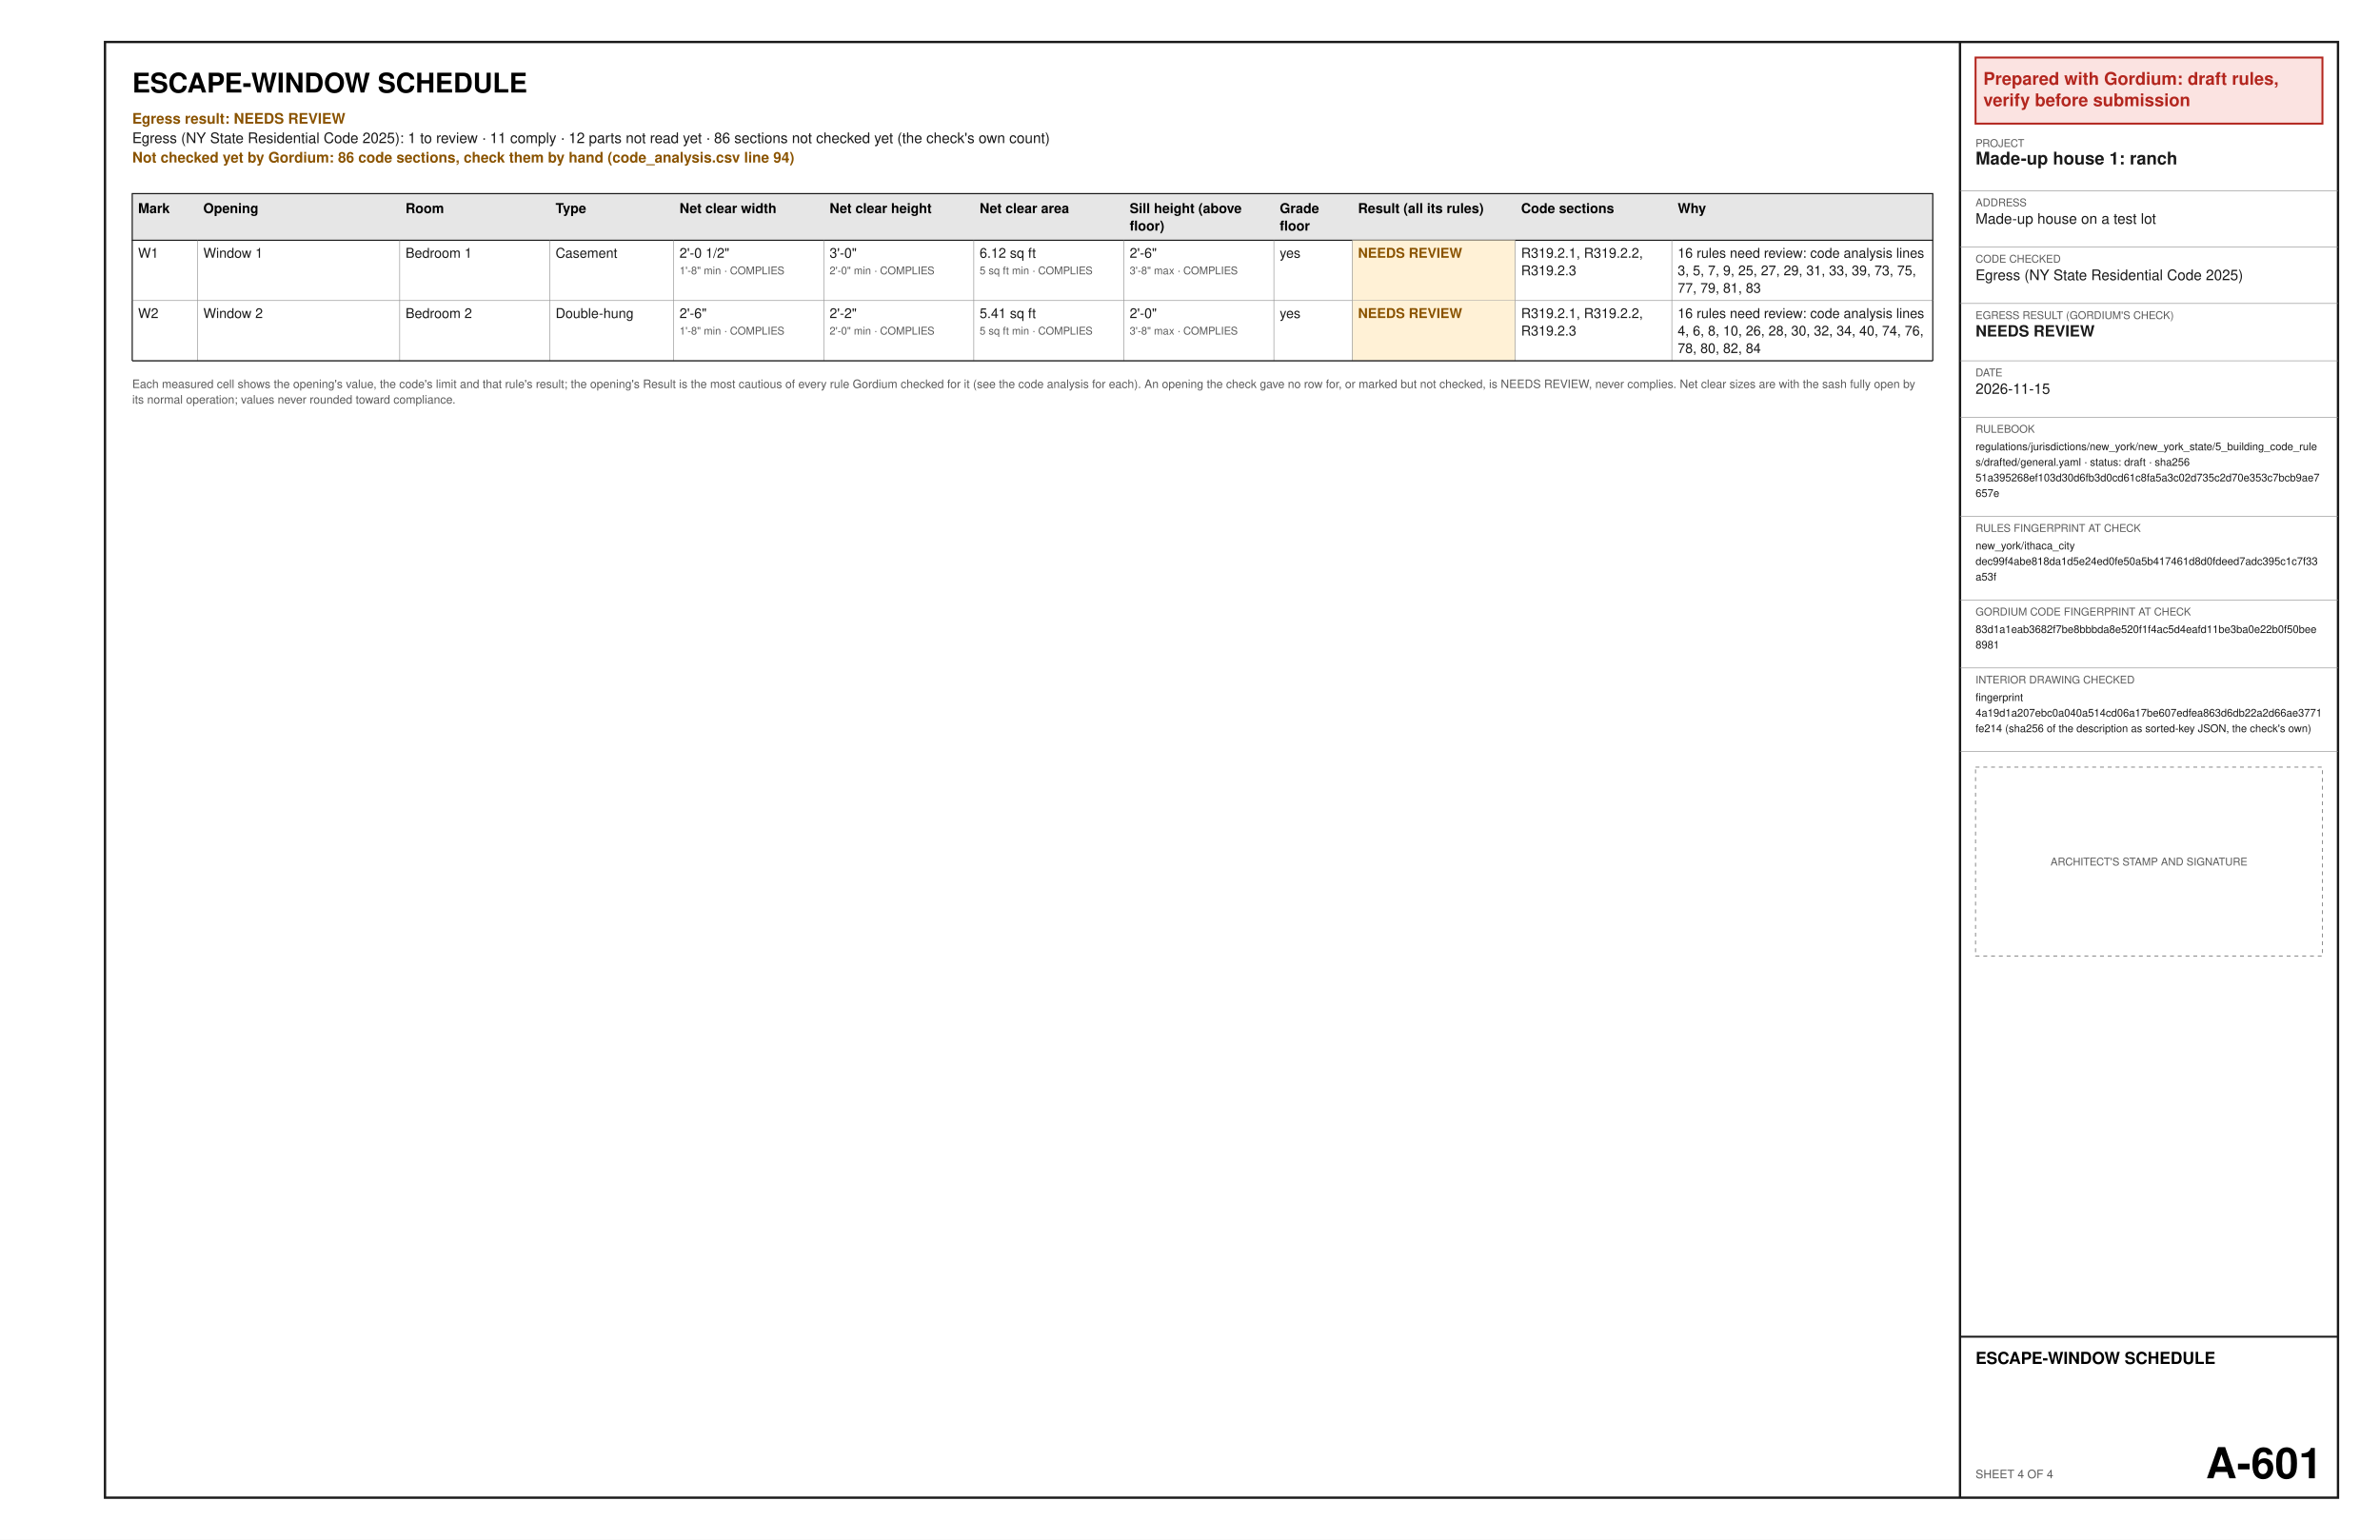
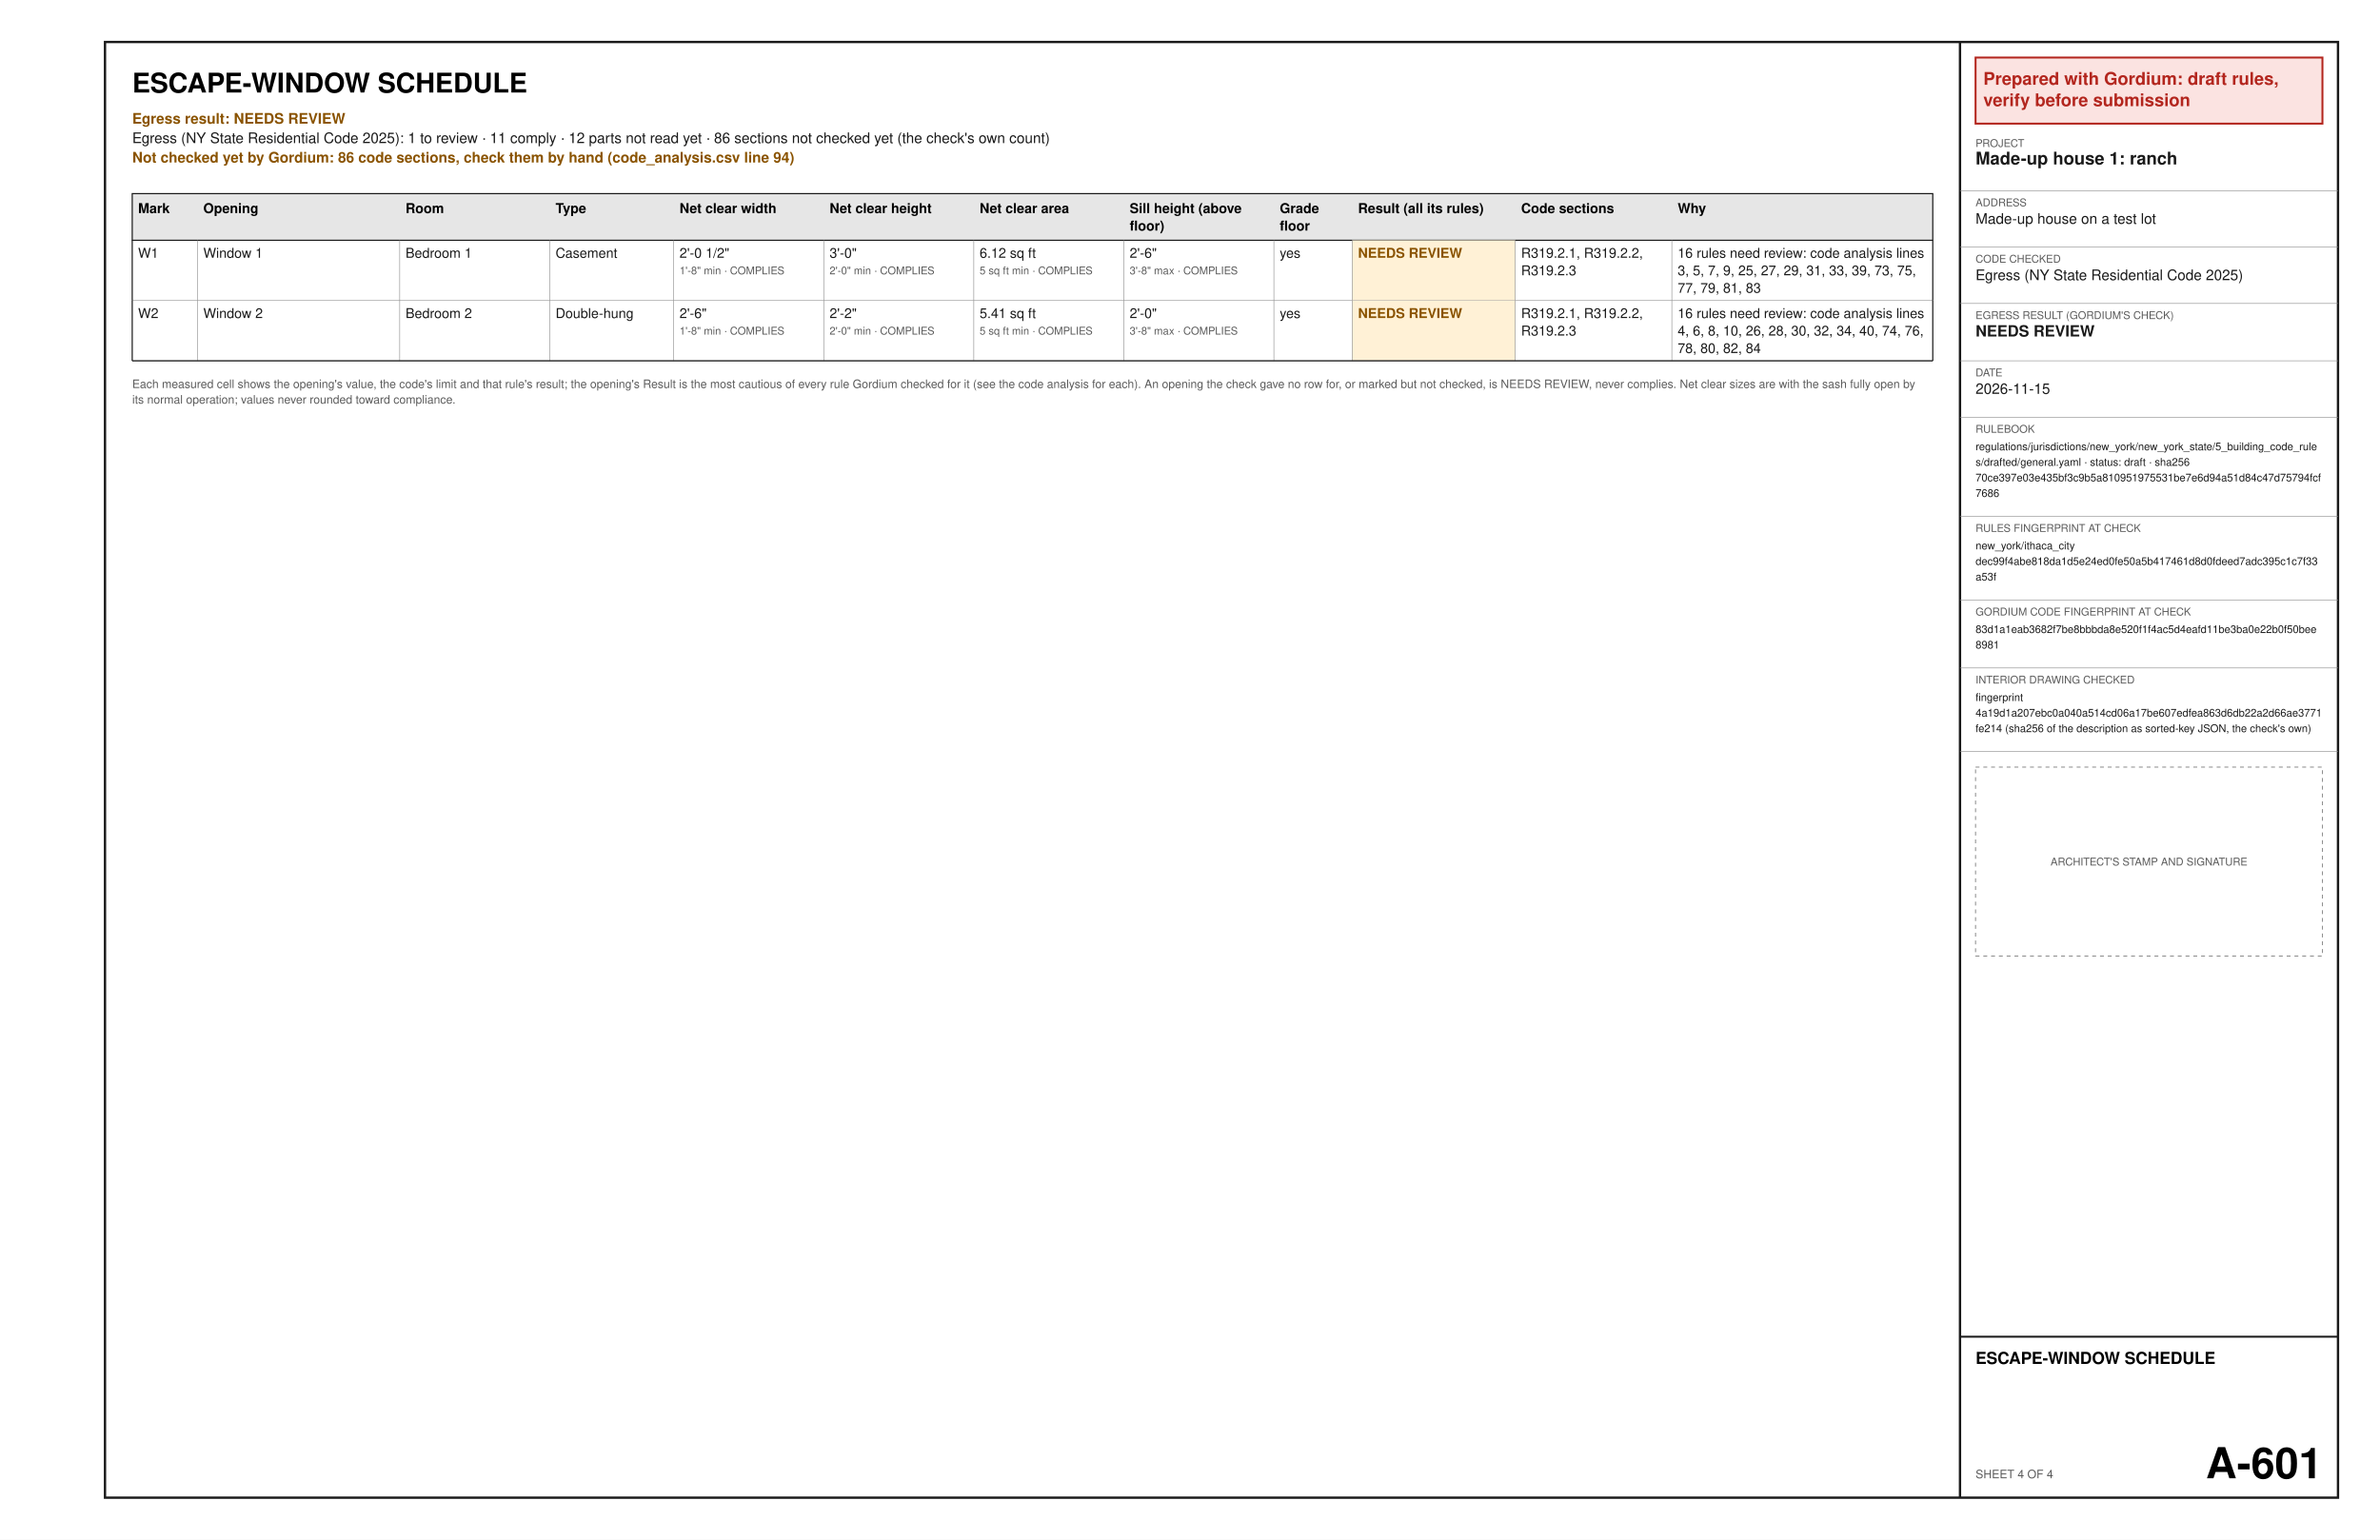
<svg xmlns="http://www.w3.org/2000/svg" width="17in" height="11in" viewBox="0 0 1224 792" font-family="Helvetica, Arial, sans-serif">
  <rect x="0" y="0" width="1224" height="792" fill="#ffffff" />
  <text x="68" y="47.6" font-size="14" font-weight="bold" text-anchor="start" fill="#000000" xml:space="preserve">ESCAPE-WINDOW SCHEDULE</text>
  <text x="68" y="63.6" font-size="7.5" font-weight="bold" text-anchor="start" fill="#8a5300" xml:space="preserve">Egress result: NEEDS REVIEW</text>
  <text x="68" y="73.6" font-size="7.5" text-anchor="start" fill="#1a1a1a" xml:space="preserve">Egress (NY State Residential Code 2025): 1 to review · 11 comply · 12 parts not read yet · 86 sections not checked yet (the check's own count)</text>
  <text x="68" y="83.6" font-size="7.5" font-weight="bold" text-anchor="start" fill="#8a5300" xml:space="preserve">Not checked yet by Gordium: 86 code sections, check them by hand (code_analysis.csv line 94)</text>
  <polygon points="68,99.6 994,99.6 994,123.6 68,123.6" fill="#e6e6e6" stroke="#1a1a1a" stroke-width="0.6" />
  <text x="71" y="109.6" font-size="7" font-weight="bold" text-anchor="start" fill="#000000" xml:space="preserve">Mark</text>
  <text x="104.55" y="109.6" font-size="7" font-weight="bold" text-anchor="start" fill="#000000" xml:space="preserve">Opening</text>
  <text x="208.56" y="109.6" font-size="7" font-weight="bold" text-anchor="start" fill="#000000" xml:space="preserve">Room</text>
  <text x="285.72" y="109.6" font-size="7" font-weight="bold" text-anchor="start" fill="#000000" xml:space="preserve">Type</text>
  <text x="349.47" y="109.6" font-size="7" font-weight="bold" text-anchor="start" fill="#000000" xml:space="preserve">Net clear width</text>
  <text x="426.64" y="109.6" font-size="7" font-weight="bold" text-anchor="start" fill="#000000" xml:space="preserve">Net clear height</text>
  <text x="503.8" y="109.6" font-size="7" font-weight="bold" text-anchor="start" fill="#000000" xml:space="preserve">Net clear area</text>
  <text x="580.97" y="109.6" font-size="7" font-weight="bold" text-anchor="start" fill="#000000" xml:space="preserve">Sill height (above</text>
  <text x="580.97" y="118.6" font-size="7" font-weight="bold" text-anchor="start" fill="#000000" xml:space="preserve">floor)</text>
  <text x="658.14" y="109.6" font-size="7" font-weight="bold" text-anchor="start" fill="#000000" xml:space="preserve">Grade</text>
  <text x="658.14" y="118.6" font-size="7" font-weight="bold" text-anchor="start" fill="#000000" xml:space="preserve">floor</text>
  <text x="698.4" y="109.6" font-size="7" font-weight="bold" text-anchor="start" fill="#000000" xml:space="preserve">Result (all its rules)</text>
  <text x="782.28" y="109.6" font-size="7" font-weight="bold" text-anchor="start" fill="#000000" xml:space="preserve">Code sections</text>
  <text x="862.8" y="109.6" font-size="7" font-weight="bold" text-anchor="start" fill="#000000" xml:space="preserve">Why</text>
  <text x="71" y="132.6" font-size="7" text-anchor="start" fill="#1a1a1a" xml:space="preserve">W1</text>
  <text x="104.55" y="132.6" font-size="7" text-anchor="start" fill="#1a1a1a" xml:space="preserve">Window 1</text>
  <text x="208.56" y="132.6" font-size="7" text-anchor="start" fill="#1a1a1a" xml:space="preserve">Bedroom 1</text>
  <text x="285.72" y="132.6" font-size="7" text-anchor="start" fill="#1a1a1a" xml:space="preserve">Casement</text>
  <text x="349.47" y="132.6" font-size="7" text-anchor="start" fill="#1a1a1a" xml:space="preserve">2'-0 1/2"</text>
  <text x="349.47" y="141.1" font-size="5.5" text-anchor="start" fill="#5a5a5a" xml:space="preserve">1'-8" min · COMPLIES</text>
  <text x="426.64" y="132.6" font-size="7" text-anchor="start" fill="#1a1a1a" xml:space="preserve">3'-0"</text>
  <text x="426.64" y="141.1" font-size="5.5" text-anchor="start" fill="#5a5a5a" xml:space="preserve">2'-0" min · COMPLIES</text>
  <text x="503.8" y="132.6" font-size="7" text-anchor="start" fill="#1a1a1a" xml:space="preserve">6.12 sq ft</text>
  <text x="503.8" y="141.1" font-size="5.5" text-anchor="start" fill="#5a5a5a" xml:space="preserve">5 sq ft min · COMPLIES</text>
  <text x="580.97" y="132.6" font-size="7" text-anchor="start" fill="#1a1a1a" xml:space="preserve">2'-6"</text>
  <text x="580.97" y="141.1" font-size="5.5" text-anchor="start" fill="#5a5a5a" xml:space="preserve">3'-8" max · COMPLIES</text>
  <text x="658.14" y="132.6" font-size="7" text-anchor="start" fill="#1a1a1a" xml:space="preserve">yes</text>
  <polygon points="695.4,123.6 779.28,123.6 779.28,154.6 695.4,154.6" fill="#fff1d6" />
  <text x="698.4" y="132.6" font-size="7" font-weight="bold" text-anchor="start" fill="#8a5300" xml:space="preserve">NEEDS REVIEW</text>
  <text x="782.28" y="132.6" font-size="7" text-anchor="start" fill="#1a1a1a" xml:space="preserve">R319.2.1, R319.2.2,</text>
  <text x="782.28" y="141.6" font-size="7" text-anchor="start" fill="#1a1a1a" xml:space="preserve">R319.2.3</text>
  <text x="862.8" y="132.6" font-size="7" text-anchor="start" fill="#1a1a1a" xml:space="preserve">16 rules need review: code analysis lines</text>
  <text x="862.8" y="141.6" font-size="7" text-anchor="start" fill="#1a1a1a" xml:space="preserve">3, 5, 7, 9, 25, 27, 29, 31, 33, 39, 73, 75,</text>
  <text x="862.8" y="150.6" font-size="7" text-anchor="start" fill="#1a1a1a" xml:space="preserve">77, 79, 81, 83</text>
  <line x1="68" y1="154.6" x2="994" y2="154.6" stroke="#8c8c8c" stroke-width="0.3" />
  <line x1="101.55" y1="123.6" x2="101.55" y2="154.6" stroke="#8c8c8c" stroke-width="0.3" />
  <line x1="205.56" y1="123.6" x2="205.56" y2="154.6" stroke="#8c8c8c" stroke-width="0.3" />
  <line x1="282.72" y1="123.6" x2="282.72" y2="154.6" stroke="#8c8c8c" stroke-width="0.3" />
  <line x1="346.47" y1="123.6" x2="346.47" y2="154.6" stroke="#8c8c8c" stroke-width="0.3" />
  <line x1="423.64" y1="123.6" x2="423.64" y2="154.6" stroke="#8c8c8c" stroke-width="0.3" />
  <line x1="500.8" y1="123.6" x2="500.8" y2="154.6" stroke="#8c8c8c" stroke-width="0.3" />
  <line x1="577.97" y1="123.6" x2="577.97" y2="154.6" stroke="#8c8c8c" stroke-width="0.3" />
  <line x1="655.14" y1="123.6" x2="655.14" y2="154.6" stroke="#8c8c8c" stroke-width="0.3" />
  <line x1="695.4" y1="123.6" x2="695.4" y2="154.6" stroke="#8c8c8c" stroke-width="0.3" />
  <line x1="779.28" y1="123.6" x2="779.28" y2="154.6" stroke="#8c8c8c" stroke-width="0.3" />
  <line x1="859.8" y1="123.6" x2="859.8" y2="154.6" stroke="#8c8c8c" stroke-width="0.3" />
  <line x1="68" y1="123.6" x2="68" y2="154.6" stroke="#1a1a1a" stroke-width="0.6" />
  <line x1="994" y1="123.6" x2="994" y2="154.6" stroke="#1a1a1a" stroke-width="0.6" />
  <text x="71" y="163.6" font-size="7" text-anchor="start" fill="#1a1a1a" xml:space="preserve">W2</text>
  <text x="104.55" y="163.6" font-size="7" text-anchor="start" fill="#1a1a1a" xml:space="preserve">Window 2</text>
  <text x="208.56" y="163.6" font-size="7" text-anchor="start" fill="#1a1a1a" xml:space="preserve">Bedroom 2</text>
  <text x="285.72" y="163.6" font-size="7" text-anchor="start" fill="#1a1a1a" xml:space="preserve">Double-hung</text>
  <text x="349.47" y="163.6" font-size="7" text-anchor="start" fill="#1a1a1a" xml:space="preserve">2'-6"</text>
  <text x="349.47" y="172.1" font-size="5.5" text-anchor="start" fill="#5a5a5a" xml:space="preserve">1'-8" min · COMPLIES</text>
  <text x="426.64" y="163.6" font-size="7" text-anchor="start" fill="#1a1a1a" xml:space="preserve">2'-2"</text>
  <text x="426.64" y="172.1" font-size="5.5" text-anchor="start" fill="#5a5a5a" xml:space="preserve">2'-0" min · COMPLIES</text>
  <text x="503.8" y="163.6" font-size="7" text-anchor="start" fill="#1a1a1a" xml:space="preserve">5.41 sq ft</text>
  <text x="503.8" y="172.1" font-size="5.5" text-anchor="start" fill="#5a5a5a" xml:space="preserve">5 sq ft min · COMPLIES</text>
  <text x="580.97" y="163.6" font-size="7" text-anchor="start" fill="#1a1a1a" xml:space="preserve">2'-0"</text>
  <text x="580.97" y="172.1" font-size="5.5" text-anchor="start" fill="#5a5a5a" xml:space="preserve">3'-8" max · COMPLIES</text>
  <text x="658.14" y="163.6" font-size="7" text-anchor="start" fill="#1a1a1a" xml:space="preserve">yes</text>
  <polygon points="695.4,154.6 779.28,154.6 779.28,185.6 695.4,185.6" fill="#fff1d6" />
  <text x="698.4" y="163.6" font-size="7" font-weight="bold" text-anchor="start" fill="#8a5300" xml:space="preserve">NEEDS REVIEW</text>
  <text x="782.28" y="163.6" font-size="7" text-anchor="start" fill="#1a1a1a" xml:space="preserve">R319.2.1, R319.2.2,</text>
  <text x="782.28" y="172.6" font-size="7" text-anchor="start" fill="#1a1a1a" xml:space="preserve">R319.2.3</text>
  <text x="862.8" y="163.6" font-size="7" text-anchor="start" fill="#1a1a1a" xml:space="preserve">16 rules need review: code analysis lines</text>
  <text x="862.8" y="172.6" font-size="7" text-anchor="start" fill="#1a1a1a" xml:space="preserve">4, 6, 8, 10, 26, 28, 30, 32, 34, 40, 74, 76,</text>
  <text x="862.8" y="181.6" font-size="7" text-anchor="start" fill="#1a1a1a" xml:space="preserve">78, 80, 82, 84</text>
  <line x1="68" y1="185.6" x2="994" y2="185.6" stroke="#8c8c8c" stroke-width="0.3" />
  <line x1="101.55" y1="154.6" x2="101.55" y2="185.6" stroke="#8c8c8c" stroke-width="0.3" />
  <line x1="205.56" y1="154.6" x2="205.56" y2="185.6" stroke="#8c8c8c" stroke-width="0.3" />
  <line x1="282.72" y1="154.6" x2="282.72" y2="185.6" stroke="#8c8c8c" stroke-width="0.3" />
  <line x1="346.47" y1="154.6" x2="346.47" y2="185.6" stroke="#8c8c8c" stroke-width="0.3" />
  <line x1="423.64" y1="154.6" x2="423.64" y2="185.6" stroke="#8c8c8c" stroke-width="0.3" />
  <line x1="500.8" y1="154.6" x2="500.8" y2="185.6" stroke="#8c8c8c" stroke-width="0.3" />
  <line x1="577.97" y1="154.6" x2="577.97" y2="185.6" stroke="#8c8c8c" stroke-width="0.3" />
  <line x1="655.14" y1="154.6" x2="655.14" y2="185.6" stroke="#8c8c8c" stroke-width="0.3" />
  <line x1="695.4" y1="154.6" x2="695.4" y2="185.6" stroke="#8c8c8c" stroke-width="0.3" />
  <line x1="779.28" y1="154.6" x2="779.28" y2="185.6" stroke="#8c8c8c" stroke-width="0.3" />
  <line x1="859.8" y1="154.6" x2="859.8" y2="185.6" stroke="#8c8c8c" stroke-width="0.3" />
  <line x1="68" y1="154.6" x2="68" y2="185.6" stroke="#1a1a1a" stroke-width="0.6" />
  <line x1="994" y1="154.6" x2="994" y2="185.6" stroke="#1a1a1a" stroke-width="0.6" />
  <line x1="68" y1="185.6" x2="994" y2="185.6" stroke="#1a1a1a" stroke-width="0.6" />
  <text x="68" y="199.6" font-size="6" text-anchor="start" fill="#5a5a5a" xml:space="preserve">Each measured cell shows the opening's value, the code's limit and that rule's result; the opening's Result is the most cautious of every rule Gordium checked for it (see the code analysis for each). An opening the check gave no row for, or marked but not checked, is NEEDS REVIEW, never complies. Net clear sizes are with the sash fully open by</text>
  <text x="68" y="207.6" font-size="6" text-anchor="start" fill="#5a5a5a" xml:space="preserve">its normal operation; values never rounded toward compliance.</text>
  <polygon points="54,21.6 1202.4,21.6 1202.4,770.4 54,770.4" fill="none" stroke="#1a1a1a" stroke-width="1.2" />
  <line x1="1008" y1="21.6" x2="1008" y2="770.4" stroke="#1a1a1a" stroke-width="1.2" />
  <polygon points="1016,29.6 1194.4,29.6 1194.4,63.6 1016,63.6" fill="#fbe3e1" stroke="#b3261e" stroke-width="1" />
  <text x="1020" y="43.6" font-size="9" font-weight="bold" text-anchor="start" fill="#b3261e" xml:space="preserve">Prepared with Gordium: draft rules,</text>
  <text x="1020" y="54.6" font-size="9" font-weight="bold" text-anchor="start" fill="#b3261e" xml:space="preserve">verify before submission</text>
  <text x="1016" y="75.6" font-size="5.5" text-anchor="start" fill="#5a5a5a" xml:space="preserve">PROJECT</text>
  <text x="1016" y="84.6" font-size="9" font-weight="bold" text-anchor="start" fill="#1a1a1a" xml:space="preserve">Made-up house 1: ranch</text>
  <line x1="1008" y1="98.1" x2="1202.4" y2="98.1" stroke="#8c8c8c" stroke-width="0.3" />
  <text x="1016" y="106.1" font-size="5.5" text-anchor="start" fill="#5a5a5a" xml:space="preserve">ADDRESS</text>
  <text x="1016" y="115.1" font-size="7.5" text-anchor="start" fill="#1a1a1a" xml:space="preserve">Made-up house on a test lot</text>
  <line x1="1008" y1="127.1" x2="1202.4" y2="127.1" stroke="#8c8c8c" stroke-width="0.3" />
  <text x="1016" y="135.1" font-size="5.5" text-anchor="start" fill="#5a5a5a" xml:space="preserve">CODE CHECKED</text>
  <text x="1016" y="144.1" font-size="7.5" text-anchor="start" fill="#1a1a1a" xml:space="preserve">Egress (NY State Residential Code 2025)</text>
  <line x1="1008" y1="156.1" x2="1202.4" y2="156.1" stroke="#8c8c8c" stroke-width="0.3" />
  <text x="1016" y="164.1" font-size="5.5" text-anchor="start" fill="#5a5a5a" xml:space="preserve">EGRESS RESULT (GORDIUM'S CHECK)</text>
  <text x="1016" y="173.1" font-size="8" font-weight="bold" text-anchor="start" fill="#1a1a1a" xml:space="preserve">NEEDS REVIEW</text>
  <line x1="1008" y1="185.6" x2="1202.4" y2="185.6" stroke="#8c8c8c" stroke-width="0.3" />
  <text x="1016" y="193.6" font-size="5.5" text-anchor="start" fill="#5a5a5a" xml:space="preserve">DATE</text>
  <text x="1016" y="202.6" font-size="7.5" text-anchor="start" fill="#1a1a1a" xml:space="preserve">2026-11-15</text>
  <line x1="1008" y1="214.6" x2="1202.4" y2="214.6" stroke="#8c8c8c" stroke-width="0.3" />
  <text x="1016" y="222.6" font-size="5.5" text-anchor="start" fill="#5a5a5a" xml:space="preserve">RULEBOOK</text>
  <text x="1016" y="231.6" font-size="5.5" text-anchor="start" fill="#1a1a1a" xml:space="preserve">regulations/jurisdictions/new_york/new_york_state/5_building_code_rule</text>
  <text x="1016" y="239.6" font-size="5.5" text-anchor="start" fill="#1a1a1a" xml:space="preserve">s/drafted/general.yaml · status: draft · sha256</text>
-   <text x="1016" y="247.6" font-size="5.5" text-anchor="start" fill="#1a1a1a" xml:space="preserve">51a395268ef103d30d6fb3d0cd61c8fa5a3c02d735c2d70e353c7bcb9ae7</text>
-   <text x="1016" y="255.6" font-size="5.5" text-anchor="start" fill="#1a1a1a" xml:space="preserve">657e</text>
+   <text x="1016" y="247.6" font-size="5.5" text-anchor="start" fill="#1a1a1a" xml:space="preserve">70ce397e03e435bf3c9b5a810951975531be7e6d94a51d84c47d75794fcf</text>
+   <text x="1016" y="255.6" font-size="5.5" text-anchor="start" fill="#1a1a1a" xml:space="preserve">7686</text>
  <line x1="1008" y1="265.6" x2="1202.4" y2="265.6" stroke="#8c8c8c" stroke-width="0.3" />
  <text x="1016" y="273.6" font-size="5.5" text-anchor="start" fill="#5a5a5a" xml:space="preserve">RULES FINGERPRINT AT CHECK</text>
  <text x="1016" y="282.6" font-size="5.5" text-anchor="start" fill="#1a1a1a" xml:space="preserve">new_york/ithaca_city</text>
  <text x="1016" y="290.6" font-size="5.5" text-anchor="start" fill="#1a1a1a" xml:space="preserve">dec99f4abe818da1d5e24ed0fe50a5b417461d8d0fdeed7adc395c1c7f33</text>
  <text x="1016" y="298.6" font-size="5.5" text-anchor="start" fill="#1a1a1a" xml:space="preserve">a53f</text>
  <line x1="1008" y1="308.6" x2="1202.4" y2="308.6" stroke="#8c8c8c" stroke-width="0.3" />
  <text x="1016" y="316.6" font-size="5.5" text-anchor="start" fill="#5a5a5a" xml:space="preserve">GORDIUM CODE FINGERPRINT AT CHECK</text>
  <text x="1016" y="325.6" font-size="5.5" text-anchor="start" fill="#1a1a1a" xml:space="preserve">83d1a1eab3682f7be8bbbda8e520f1f4ac5d4eafd11be3ba0e22b0f50bee</text>
  <text x="1016" y="333.6" font-size="5.5" text-anchor="start" fill="#1a1a1a" xml:space="preserve">8981</text>
  <line x1="1008" y1="343.6" x2="1202.4" y2="343.6" stroke="#8c8c8c" stroke-width="0.3" />
  <text x="1016" y="351.6" font-size="5.5" text-anchor="start" fill="#5a5a5a" xml:space="preserve">INTERIOR DRAWING CHECKED</text>
  <text x="1016" y="360.6" font-size="5.5" text-anchor="start" fill="#1a1a1a" xml:space="preserve">fingerprint</text>
  <text x="1016" y="368.6" font-size="5.5" text-anchor="start" fill="#1a1a1a" xml:space="preserve">4a19d1a207ebc0a040a514cd06a17be607edfea863d6db22a2d66ae3771</text>
  <text x="1016" y="376.6" font-size="5.5" text-anchor="start" fill="#1a1a1a" xml:space="preserve">fe214 (sha256 of the description as sorted-key JSON, the check's own)</text>
  <line x1="1008" y1="386.6" x2="1202.4" y2="386.6" stroke="#8c8c8c" stroke-width="0.3" />
  <polygon points="1016,394.6 1194.4,394.6 1194.4,491.8 1016,491.8" fill="none" stroke="#8c8c8c" stroke-width="0.5" stroke-dasharray="2 2" />
  <text x="1105.2" y="445.2" font-size="5.5" text-anchor="middle" fill="#5a5a5a" xml:space="preserve">ARCHITECT'S STAMP AND SIGNATURE</text>
  <line x1="1008" y1="687.6" x2="1202.4" y2="687.6" stroke="#1a1a1a" stroke-width="1" />
  <text x="1016" y="701.6" font-size="8.5" font-weight="bold" text-anchor="start" fill="#000000" xml:space="preserve">ESCAPE-WINDOW SCHEDULE</text>
  <text x="1016" y="760.4" font-size="6" text-anchor="start" fill="#5a5a5a" xml:space="preserve">SHEET 4 OF 4</text>
  <text x="1194.4" y="760.4" font-size="22" font-weight="bold" text-anchor="end" fill="#000000" xml:space="preserve">A-601</text>
</svg>
